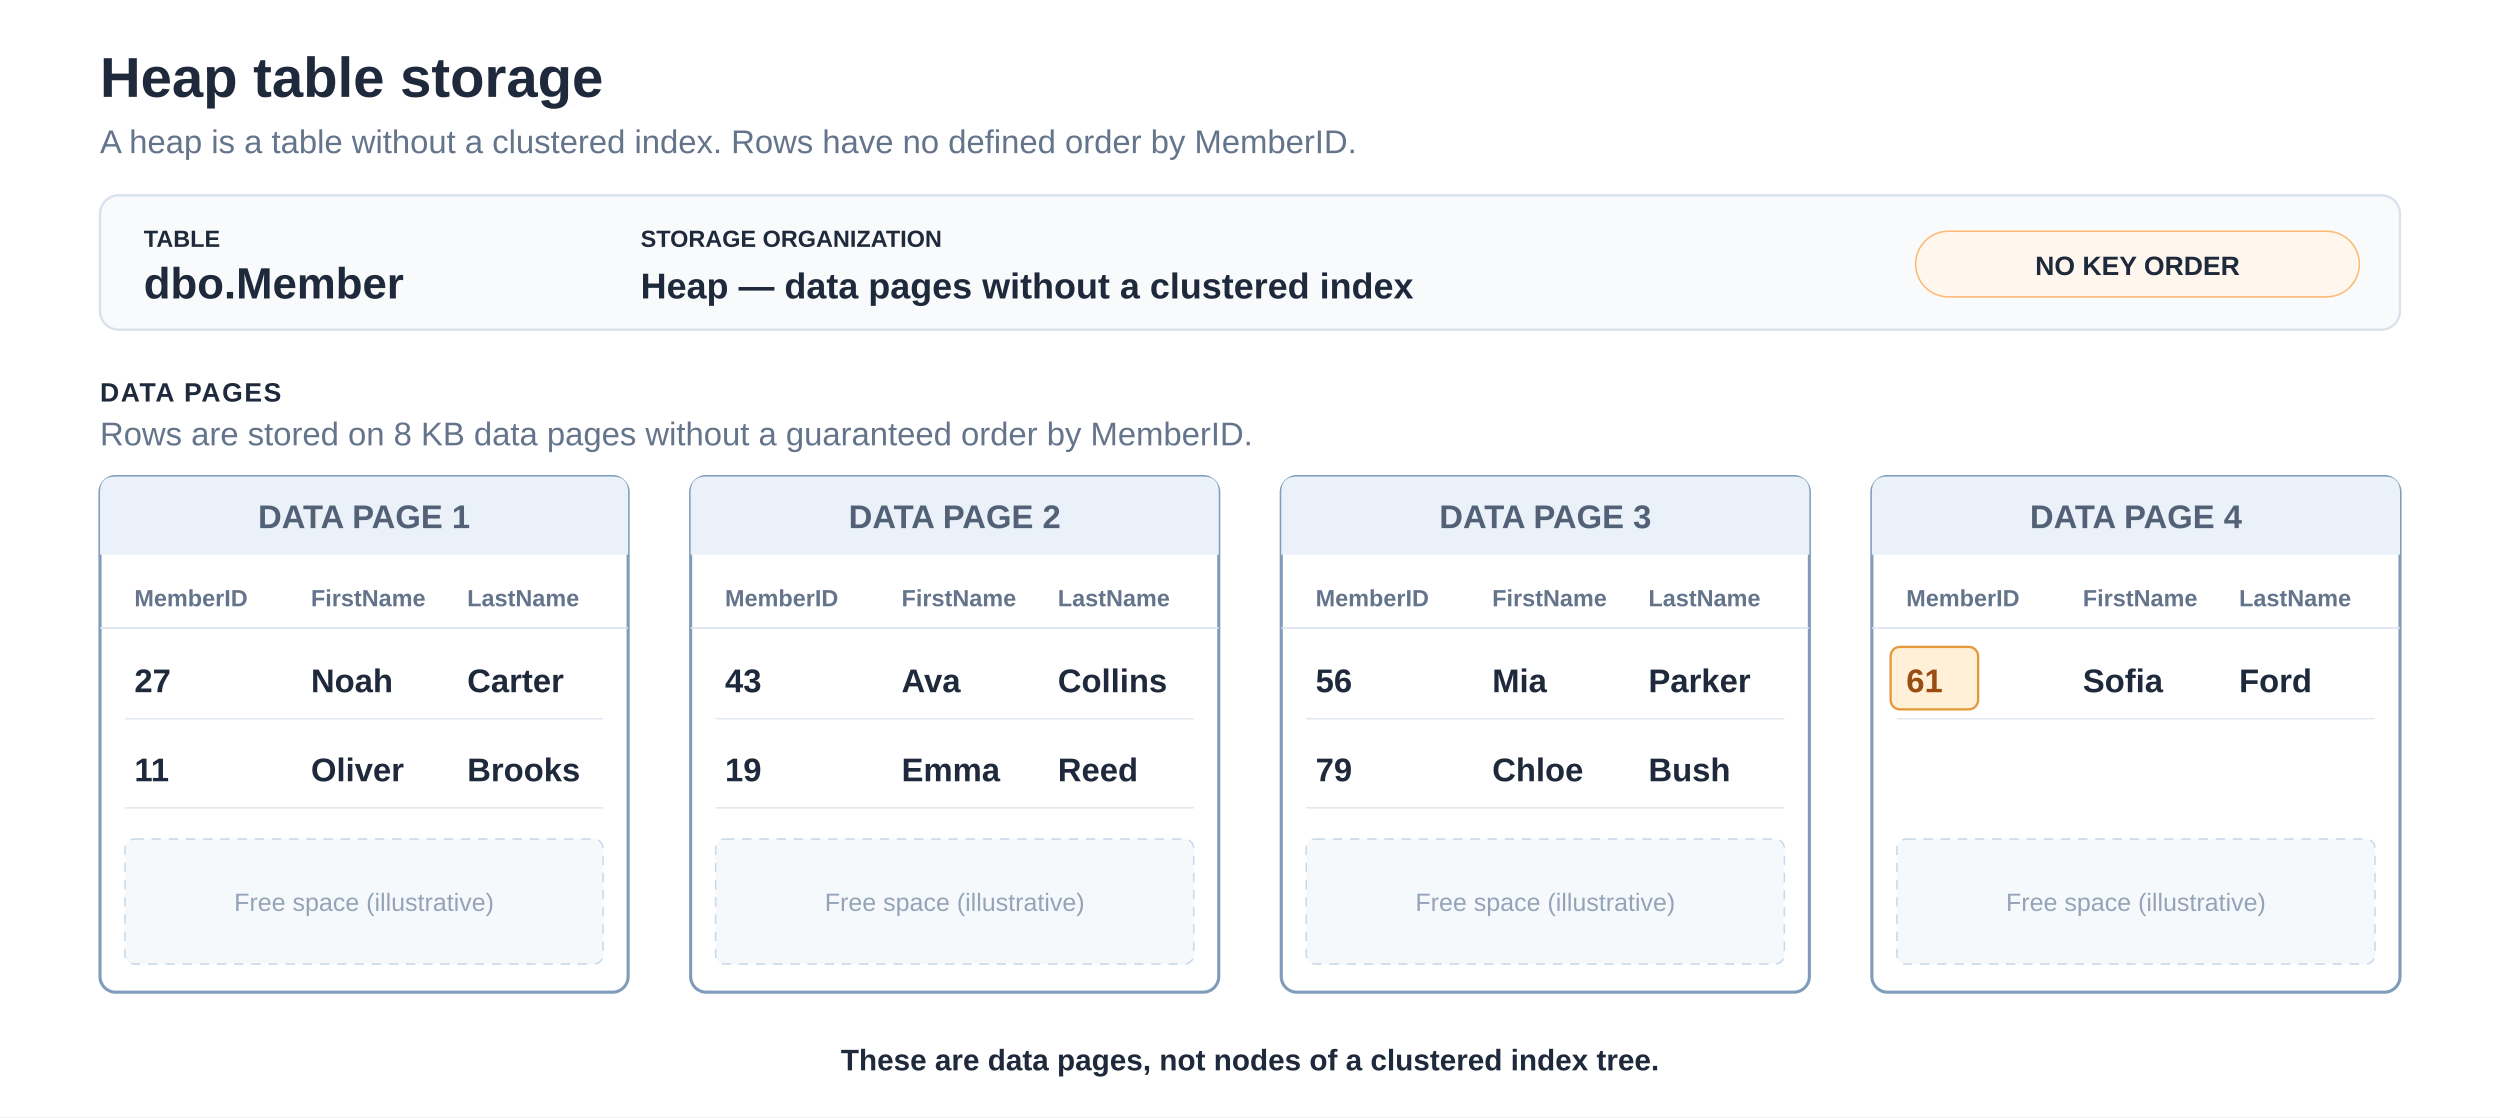
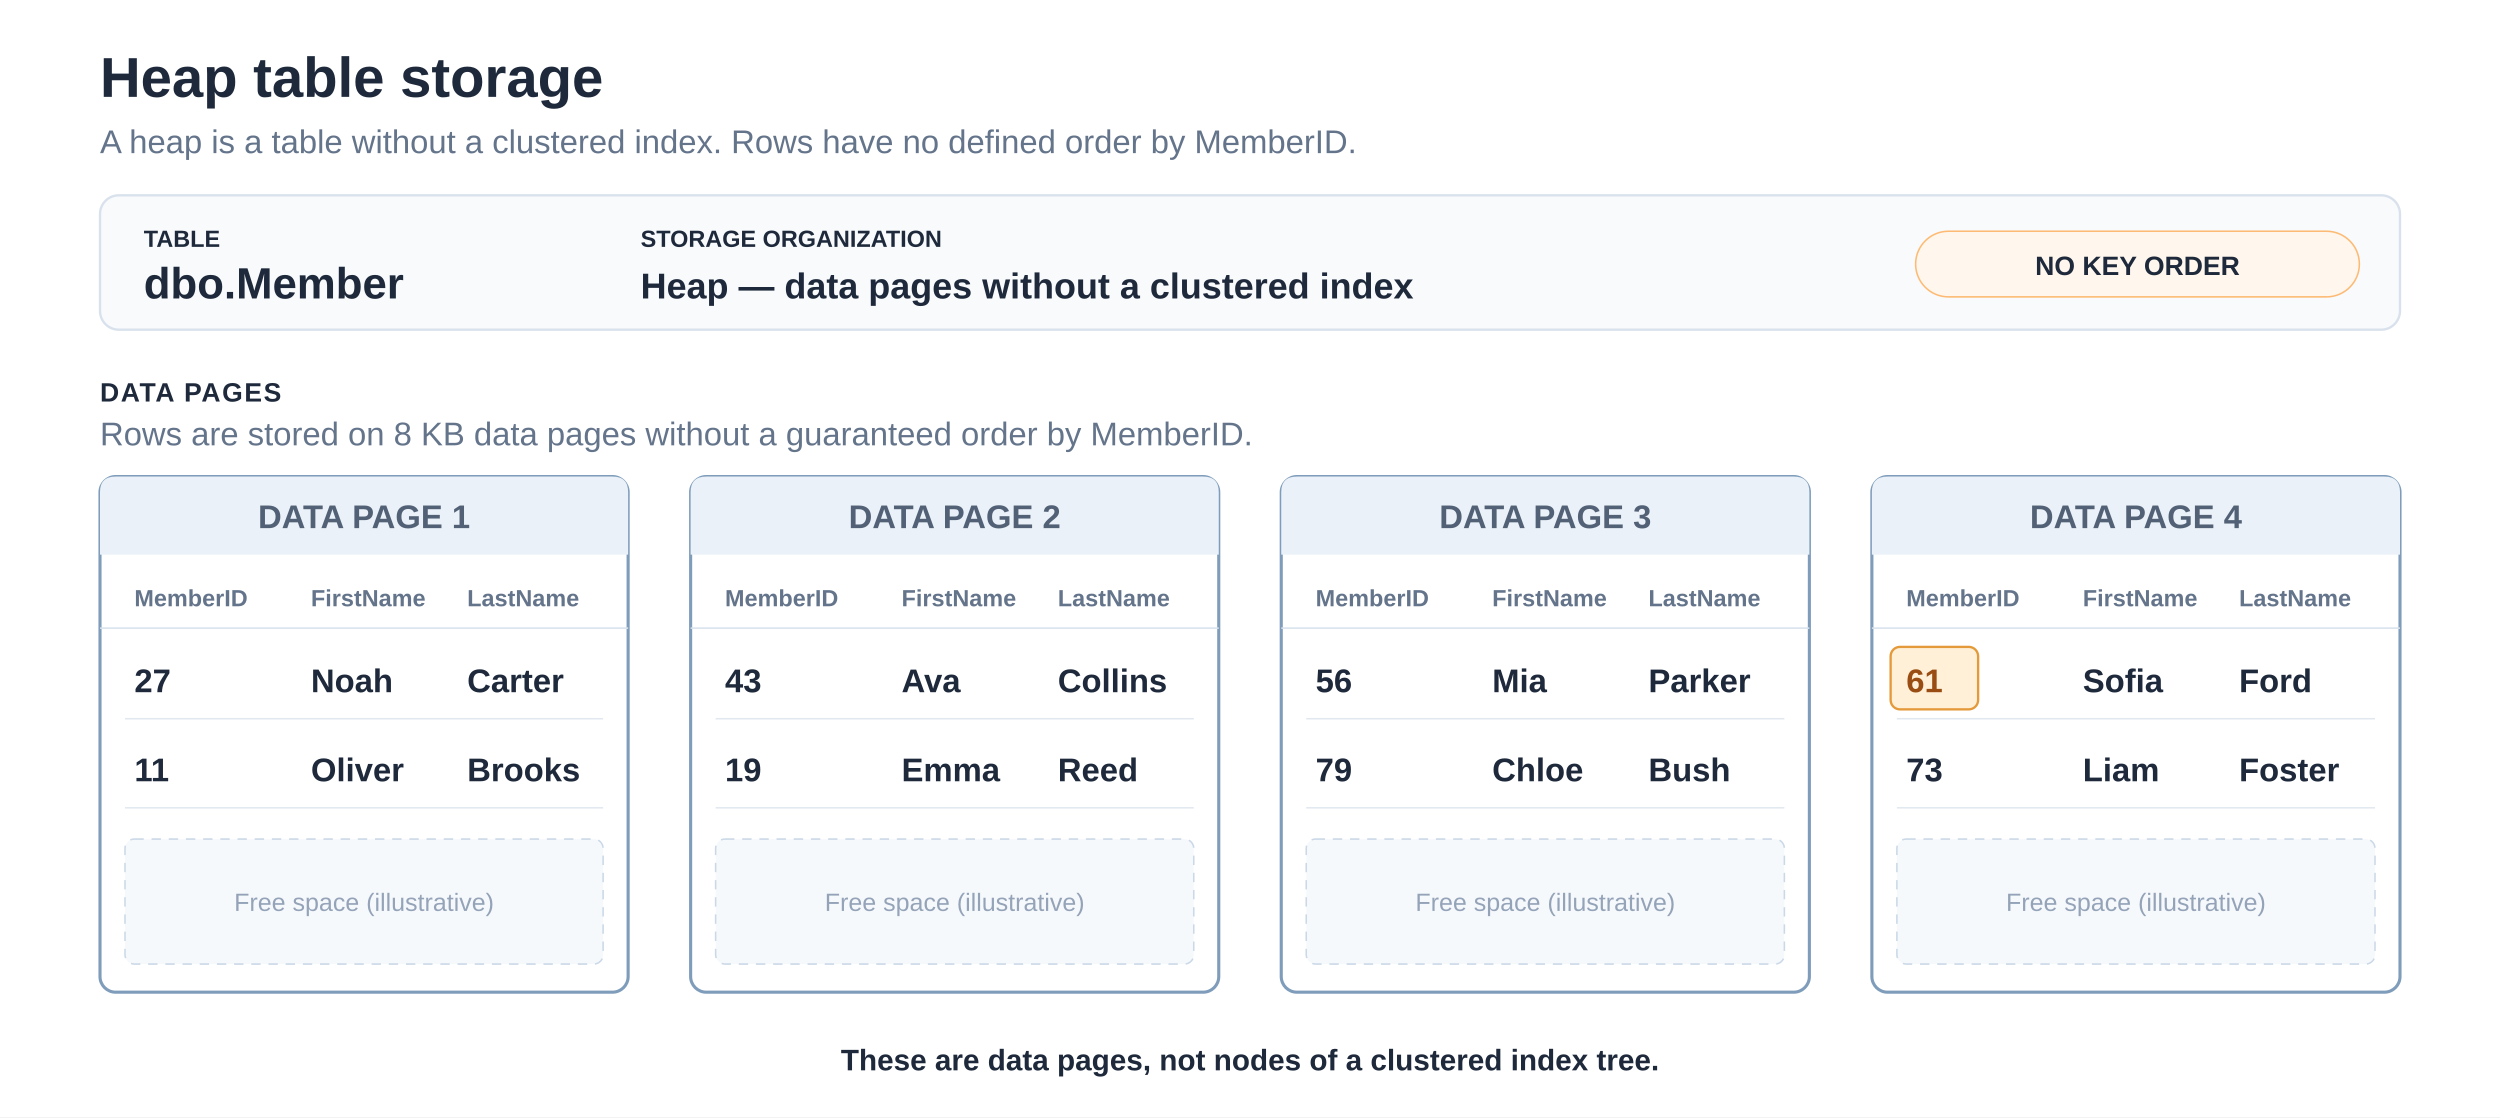
<svg xmlns="http://www.w3.org/2000/svg" width="1600" height="715" viewBox="0 0 1600 715">
  <defs>
    <style>
text{font-family:Arial,Helvetica,sans-serif;fill:#1E293B}
.title{font-size:36px;font-weight:700}.sub{font-size:21px;fill:#64748B}
.page{font-size:21px;font-weight:700;fill:#526176}.head{font-size:15px;font-weight:700;fill:#64748B}
.cell{font-size:21px;font-weight:600}.free{font-size:16px;fill:#94A3B8}
</style>
  </defs>
  <rect width="1600" height="715" fill="#fff" />
  <text class="title" x="64" y="62">Heap table storage</text>
  <text class="sub" x="64" y="98">A heap is a table without a clustered index. Rows have no defined order by MemberID.</text>
  <rect x="64" y="125" width="1472" height="86" rx="12" fill="#F8FAFC" stroke="#D8E1EC" stroke-width="1.5" />
  <text x="92" y="158" font-size="15" font-weight="700" fill="#64748B">TABLE</text>
  <text x="92" y="191" font-size="28" font-weight="700">dbo.Member</text>
  <text x="410" y="158" font-size="15" font-weight="700" fill="#64748B">STORAGE ORGANIZATION</text>
  <text x="410" y="191" font-size="23" font-weight="600">Heap — data pages without a clustered index</text>
  <rect x="1226" y="148" width="284" height="42" rx="21" fill="#FFF7ED" stroke="#FDBA74" />
  <text x="1368" y="176" text-anchor="middle" font-size="17" font-weight="700" fill="#C2410C">NO KEY ORDER</text>
  <text x="64" y="257" font-size="17" font-weight="700" letter-spacing="1" fill="#526176">DATA PAGES</text>
  <text class="sub" x="64" y="285">Rows are stored on 8 KB data pages without a guaranteed order by MemberID.</text>
  <rect x="64" y="305" width="338" height="330" rx="10" fill="#fff" stroke="#7F9DBB" stroke-width="2" />
  <path d="M74 305 H392 Q402 305 402 315 V355 H64 V315 Q64 305 74 305Z" fill="#EAF1F8" />
  <text class="page" x="233.0" y="338" text-anchor="middle">DATA PAGE 1</text>
  <text class="head" x="86" y="388">MemberID</text>
  <text class="head" x="199" y="388">FirstName</text>
  <text class="head" x="299" y="388">LastName</text>
  <line x1="64" y1="402" x2="402" y2="402" stroke="#D8E1EC" />
  <text class="cell" x="86" y="443">27</text>
  <text class="cell" x="199" y="443">Noah</text>
  <text class="cell" x="299" y="443">Carter</text>
  <line x1="80" y1="460" x2="386" y2="460" stroke="#E2E8F0" />
  <text class="cell" x="86" y="500">11</text>
  <text class="cell" x="199" y="500">Oliver</text>
  <text class="cell" x="299" y="500">Brooks</text>
  <line x1="80" y1="517" x2="386" y2="517" stroke="#E2E8F0" />
  <rect x="80" y="537" width="306" height="80" rx="6" fill="#F6F9FC" stroke="#CAD8E7" stroke-dasharray="6 5" />
  <text class="free" x="233.0" y="583" text-anchor="middle">Free space (illustrative)</text>
  <rect x="442" y="305" width="338" height="330" rx="10" fill="#fff" stroke="#7F9DBB" stroke-width="2" />
  <path d="M452 305 H770 Q780 305 780 315 V355 H442 V315 Q442 305 452 305Z" fill="#EAF1F8" />
  <text class="page" x="611.0" y="338" text-anchor="middle">DATA PAGE 2</text>
  <text class="head" x="464" y="388">MemberID</text>
  <text class="head" x="577" y="388">FirstName</text>
  <text class="head" x="677" y="388">LastName</text>
  <line x1="442" y1="402" x2="780" y2="402" stroke="#D8E1EC" />
  <text class="cell" x="464" y="443">43</text>
  <text class="cell" x="577" y="443">Ava</text>
  <text class="cell" x="677" y="443">Collins</text>
  <line x1="458" y1="460" x2="764" y2="460" stroke="#E2E8F0" />
  <text class="cell" x="464" y="500">19</text>
  <text class="cell" x="577" y="500">Emma</text>
  <text class="cell" x="677" y="500">Reed</text>
  <line x1="458" y1="517" x2="764" y2="517" stroke="#E2E8F0" />
  <rect x="458" y="537" width="306" height="80" rx="6" fill="#F6F9FC" stroke="#CAD8E7" stroke-dasharray="6 5" />
  <text class="free" x="611.0" y="583" text-anchor="middle">Free space (illustrative)</text>
  <rect x="820" y="305" width="338" height="330" rx="10" fill="#fff" stroke="#7F9DBB" stroke-width="2" />
  <path d="M830 305 H1148 Q1158 305 1158 315 V355 H820 V315 Q820 305 830 305Z" fill="#EAF1F8" />
  <text class="page" x="989.0" y="338" text-anchor="middle">DATA PAGE 3</text>
  <text class="head" x="842" y="388">MemberID</text>
  <text class="head" x="955" y="388">FirstName</text>
  <text class="head" x="1055" y="388">LastName</text>
  <line x1="820" y1="402" x2="1158" y2="402" stroke="#D8E1EC" />
  <text class="cell" x="842" y="443">56</text>
  <text class="cell" x="955" y="443">Mia</text>
  <text class="cell" x="1055" y="443">Parker</text>
  <line x1="836" y1="460" x2="1142" y2="460" stroke="#E2E8F0" />
  <text class="cell" x="842" y="500">79</text>
  <text class="cell" x="955" y="500">Chloe</text>
  <text class="cell" x="1055" y="500">Bush</text>
  <line x1="836" y1="517" x2="1142" y2="517" stroke="#E2E8F0" />
  <rect x="836" y="537" width="306" height="80" rx="6" fill="#F6F9FC" stroke="#CAD8E7" stroke-dasharray="6 5" />
  <text class="free" x="989.0" y="583" text-anchor="middle">Free space (illustrative)</text>
  <rect x="1198" y="305" width="338" height="330" rx="10" fill="#fff" stroke="#7F9DBB" stroke-width="2" />
  <path d="M1208 305 H1526 Q1536 305 1536 315 V355 H1198 V315 Q1198 305 1208 305Z" fill="#EAF1F8" />
  <text class="page" x="1367.0" y="338" text-anchor="middle">DATA PAGE 4</text>
  <text class="head" x="1220" y="388">MemberID</text>
  <text class="head" x="1333" y="388">FirstName</text>
  <text class="head" x="1433" y="388">LastName</text>
  <line x1="1198" y1="402" x2="1536" y2="402" stroke="#D8E1EC" />
  <rect x="1210" y="414" width="56" height="40" rx="6" fill="#FFF0D7" stroke="#E49A3A" stroke-width="1.5" />
  <text class="cell" x="1220" y="443" style="fill:#9A4D12">61</text>
  <text class="cell" x="1333" y="443">Sofia</text>
  <text class="cell" x="1433" y="443">Ford</text>
  <line x1="1214" y1="460" x2="1520" y2="460" stroke="#E2E8F0" />
+   <text class="cell" x="1220" y="500">73</text>
+   <text class="cell" x="1333" y="500">Liam</text>
+   <text class="cell" x="1433" y="500">Foster</text>
+   <line x1="1214" y1="517" x2="1520" y2="517" stroke="#E2E8F0" />
  <rect x="1214" y="537" width="306" height="80" rx="6" fill="#F6F9FC" stroke="#CAD8E7" stroke-dasharray="6 5" />
  <text class="free" x="1367.0" y="583" text-anchor="middle">Free space (illustrative)</text>
  <text x="800" y="685" text-anchor="middle" font-size="19" font-weight="600" fill="#64748B">These are data pages, not nodes of a clustered index tree.</text>
</svg>
